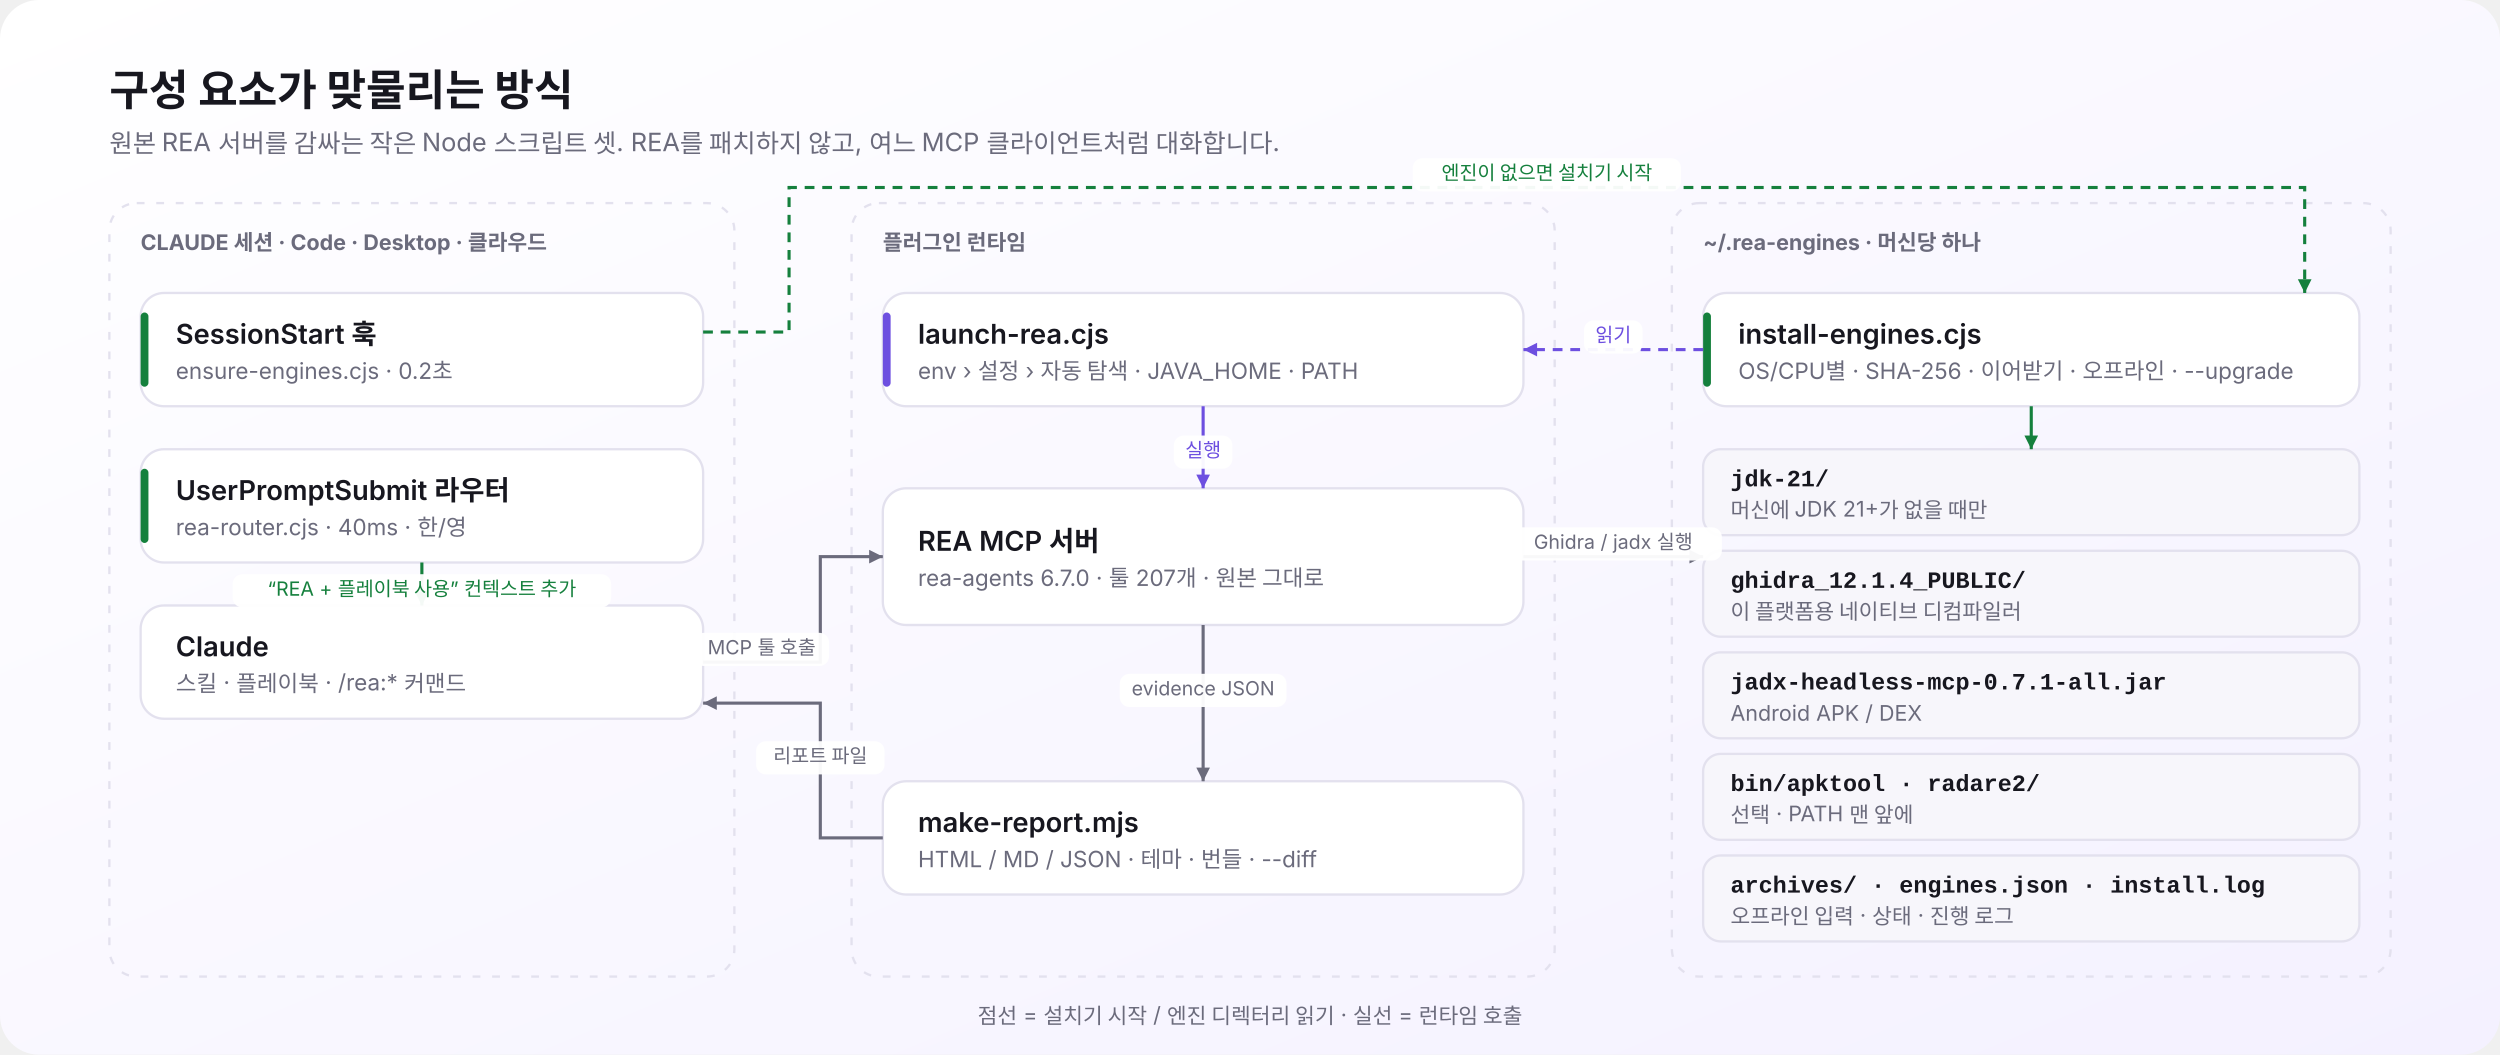
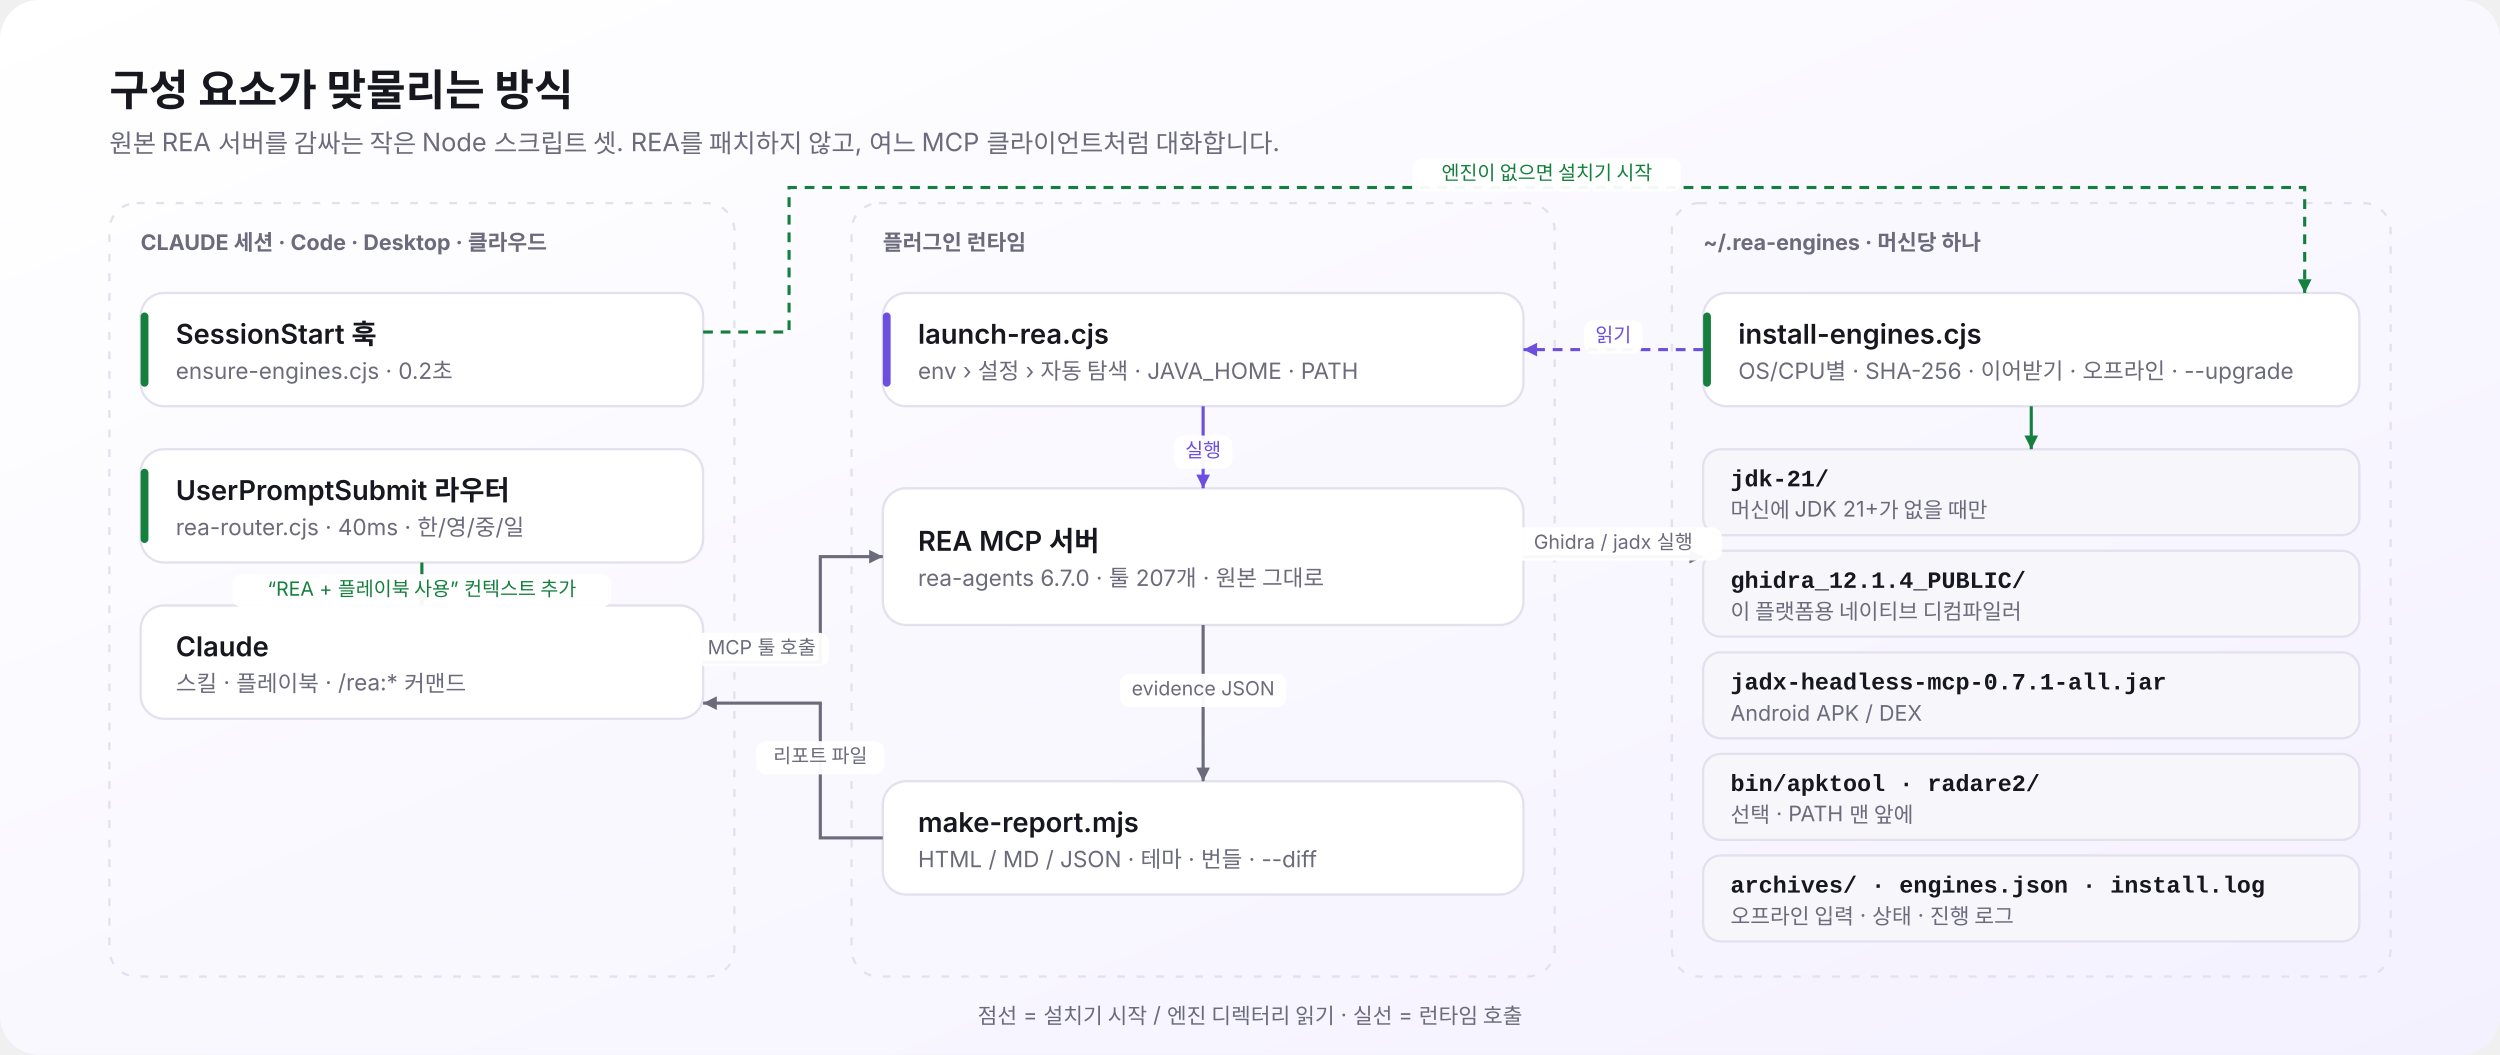
<svg xmlns="http://www.w3.org/2000/svg" width="1280" height="540" viewBox="0 0 1280 540" role="img" aria-label="아키텍처: SessionStart 훅이 엔진이 없으면 설치기를 띄우고, 설치기가 ~/.rea-engines를 쓰고, 런처가 그것을 읽어 원본 REA MCP 서버를 띄우며, UserPromptSubmit 라우터가 리버스 엔지니어링 프롬프트에 컨텍스트를 더하고, make-report가 evidence JSON을 리포트로 만듭니다">
  <defs>
    <linearGradient id="bg" x1="0" y1="0" x2="1" y2="1">
      <stop offset="0" stop-color="#ffffff" />
      <stop offset="1" stop-color="#f4f1ff" />
    </linearGradient>
    <linearGradient id="acc" x1="0" y1="0" x2="1" y2="0">
      <stop offset="0" stop-color="#6d4fe0" />
      <stop offset="1" stop-color="#5b3fd1" />
    </linearGradient>
    <marker id="arr" markerWidth="8" markerHeight="8" refX="7" refY="4" orient="auto" markerUnits="userSpaceOnUse">
      <path d="M0,0.5 L7,4 L0,7.5 z" fill="#6b6b7c" />
    </marker>
    <marker id="arrA" markerWidth="8" markerHeight="8" refX="7" refY="4" orient="auto" markerUnits="userSpaceOnUse">
      <path d="M0,0.5 L7,4 L0,7.5 z" fill="#6d4fe0" />
    </marker>
    <marker id="arrG" markerWidth="8" markerHeight="8" refX="7" refY="4" orient="auto" markerUnits="userSpaceOnUse">
      <path d="M0,0.5 L7,4 L0,7.5 z" fill="#15803d" />
    </marker>
  </defs>
  <rect width="1280" height="540" rx="20" fill="url(#bg)" />
-   <text x="56" y="54" font-family="Inter, ui-sans-serif, -apple-system, 'Segoe UI', Roboto, 'Apple SD Gothic Neo', 'Malgun Gothic', 'Noto Sans KR', Helvetica, Arial, sans-serif" font-size="22" font-weight="800" fill="#17171f" text-anchor="start" opacity="1">구성 요소가 맞물리는 방식</text>
-   <text x="56" y="78" font-family="Inter, ui-sans-serif, -apple-system, 'Segoe UI', Roboto, 'Apple SD Gothic Neo', 'Malgun Gothic', 'Noto Sans KR', Helvetica, Arial, sans-serif" font-size="13" font-weight="normal" fill="#6b6b7c" text-anchor="start" opacity="1">원본 REA 서버를 감싸는 작은 Node 스크립트 셋. REA를 패치하지 않고, 여느 MCP 클라이언트처럼 대화합니다.</text>
+   <text x="56" y="54" font-family="Inter, ui-sans-serif, -apple-system, 'Segoe UI', Roboto, 'Apple SD Gothic Neo', 'Malgun Gothic', 'PingFang SC', 'Hiragino Sans', 'Microsoft YaHei', 'Yu Gothic UI', 'Noto Sans KR', 'Noto Sans SC', 'Noto Sans JP', 'Noto Sans CJK SC', Helvetica, Arial, sans-serif" font-size="22" font-weight="800" fill="#17171f" text-anchor="start" opacity="1">구성 요소가 맞물리는 방식</text>
+   <text x="56" y="78" font-family="Inter, ui-sans-serif, -apple-system, 'Segoe UI', Roboto, 'Apple SD Gothic Neo', 'Malgun Gothic', 'PingFang SC', 'Hiragino Sans', 'Microsoft YaHei', 'Yu Gothic UI', 'Noto Sans KR', 'Noto Sans SC', 'Noto Sans JP', 'Noto Sans CJK SC', Helvetica, Arial, sans-serif" font-size="13" font-weight="normal" fill="#6b6b7c" text-anchor="start" opacity="1">원본 REA 서버를 감싸는 작은 Node 스크립트 셋. REA를 패치하지 않고, 여느 MCP 클라이언트처럼 대화합니다.</text>
  <rect x="56" y="104" width="320" height="396" rx="14" fill="none" stroke="#e3e1ee" stroke-width="1.2" stroke-dasharray="4 6" opacity="1" />
-   <text x="72" y="128" font-family="Inter, ui-sans-serif, -apple-system, 'Segoe UI', Roboto, 'Apple SD Gothic Neo', 'Malgun Gothic', 'Noto Sans KR', Helvetica, Arial, sans-serif" font-size="11" font-weight="700" fill="#6b6b7c" text-anchor="start" opacity="1">CLAUDE 세션  ·  Code · Desktop · 클라우드</text>
+   <text x="72" y="128" font-family="Inter, ui-sans-serif, -apple-system, 'Segoe UI', Roboto, 'Apple SD Gothic Neo', 'Malgun Gothic', 'PingFang SC', 'Hiragino Sans', 'Microsoft YaHei', 'Yu Gothic UI', 'Noto Sans KR', 'Noto Sans SC', 'Noto Sans JP', 'Noto Sans CJK SC', Helvetica, Arial, sans-serif" font-size="11" font-weight="700" fill="#6b6b7c" text-anchor="start" opacity="1">CLAUDE 세션  ·  Code · Desktop · 클라우드</text>
  <rect x="436" y="104" width="360" height="396" rx="14" fill="none" stroke="#e3e1ee" stroke-width="1.2" stroke-dasharray="4 6" opacity="1" />
-   <text x="452" y="128" font-family="Inter, ui-sans-serif, -apple-system, 'Segoe UI', Roboto, 'Apple SD Gothic Neo', 'Malgun Gothic', 'Noto Sans KR', Helvetica, Arial, sans-serif" font-size="11" font-weight="700" fill="#6b6b7c" text-anchor="start" opacity="1">플러그인 런타임</text>
+   <text x="452" y="128" font-family="Inter, ui-sans-serif, -apple-system, 'Segoe UI', Roboto, 'Apple SD Gothic Neo', 'Malgun Gothic', 'PingFang SC', 'Hiragino Sans', 'Microsoft YaHei', 'Yu Gothic UI', 'Noto Sans KR', 'Noto Sans SC', 'Noto Sans JP', 'Noto Sans CJK SC', Helvetica, Arial, sans-serif" font-size="11" font-weight="700" fill="#6b6b7c" text-anchor="start" opacity="1">플러그인 런타임</text>
  <rect x="856" y="104" width="368" height="396" rx="14" fill="none" stroke="#e3e1ee" stroke-width="1.2" stroke-dasharray="4 6" opacity="1" />
-   <text x="872" y="128" font-family="Inter, ui-sans-serif, -apple-system, 'Segoe UI', Roboto, 'Apple SD Gothic Neo', 'Malgun Gothic', 'Noto Sans KR', Helvetica, Arial, sans-serif" font-size="11" font-weight="700" fill="#6b6b7c" text-anchor="start" opacity="1">~/.rea-engines  ·  머신당 하나</text>
+   <text x="872" y="128" font-family="Inter, ui-sans-serif, -apple-system, 'Segoe UI', Roboto, 'Apple SD Gothic Neo', 'Malgun Gothic', 'PingFang SC', 'Hiragino Sans', 'Microsoft YaHei', 'Yu Gothic UI', 'Noto Sans KR', 'Noto Sans SC', 'Noto Sans JP', 'Noto Sans CJK SC', Helvetica, Arial, sans-serif" font-size="11" font-weight="700" fill="#6b6b7c" text-anchor="start" opacity="1">~/.rea-engines  ·  머신당 하나</text>
  <rect x="72" y="150" width="288" height="58" rx="12" fill="#ffffff" stroke="#e3e1ee" stroke-width="1.2" opacity="1" />
  <rect x="72" y="160" width="4" height="38" rx="2" fill="#15803d" />
-   <text x="90" y="176.0" font-family="Inter, ui-sans-serif, -apple-system, 'Segoe UI', Roboto, 'Apple SD Gothic Neo', 'Malgun Gothic', 'Noto Sans KR', Helvetica, Arial, sans-serif" font-size="14" font-weight="600" fill="#17171f" text-anchor="start" opacity="1">SessionStart 훅</text>
-   <text x="90" y="194.0" font-family="Inter, ui-sans-serif, -apple-system, 'Segoe UI', Roboto, 'Apple SD Gothic Neo', 'Malgun Gothic', 'Noto Sans KR', Helvetica, Arial, sans-serif" font-size="11.5" font-weight="normal" fill="#6b6b7c" text-anchor="start" opacity="1">ensure-engines.cjs · 0.2초</text>
+   <text x="90" y="176.0" font-family="Inter, ui-sans-serif, -apple-system, 'Segoe UI', Roboto, 'Apple SD Gothic Neo', 'Malgun Gothic', 'PingFang SC', 'Hiragino Sans', 'Microsoft YaHei', 'Yu Gothic UI', 'Noto Sans KR', 'Noto Sans SC', 'Noto Sans JP', 'Noto Sans CJK SC', Helvetica, Arial, sans-serif" font-size="14" font-weight="600" fill="#17171f" text-anchor="start" opacity="1">SessionStart 훅</text>
+   <text x="90" y="194.0" font-family="Inter, ui-sans-serif, -apple-system, 'Segoe UI', Roboto, 'Apple SD Gothic Neo', 'Malgun Gothic', 'PingFang SC', 'Hiragino Sans', 'Microsoft YaHei', 'Yu Gothic UI', 'Noto Sans KR', 'Noto Sans SC', 'Noto Sans JP', 'Noto Sans CJK SC', Helvetica, Arial, sans-serif" font-size="11.5" font-weight="normal" fill="#6b6b7c" text-anchor="start" opacity="1">ensure-engines.cjs · 0.2초</text>
  <rect x="72" y="230" width="288" height="58" rx="12" fill="#ffffff" stroke="#e3e1ee" stroke-width="1.2" opacity="1" />
  <rect x="72" y="240" width="4" height="38" rx="2" fill="#15803d" />
-   <text x="90" y="256.0" font-family="Inter, ui-sans-serif, -apple-system, 'Segoe UI', Roboto, 'Apple SD Gothic Neo', 'Malgun Gothic', 'Noto Sans KR', Helvetica, Arial, sans-serif" font-size="14" font-weight="600" fill="#17171f" text-anchor="start" opacity="1">UserPromptSubmit 라우터</text>
-   <text x="90" y="274.0" font-family="Inter, ui-sans-serif, -apple-system, 'Segoe UI', Roboto, 'Apple SD Gothic Neo', 'Malgun Gothic', 'Noto Sans KR', Helvetica, Arial, sans-serif" font-size="11.5" font-weight="normal" fill="#6b6b7c" text-anchor="start" opacity="1">rea-router.cjs · 40ms · 한/영</text>
+   <text x="90" y="256.0" font-family="Inter, ui-sans-serif, -apple-system, 'Segoe UI', Roboto, 'Apple SD Gothic Neo', 'Malgun Gothic', 'PingFang SC', 'Hiragino Sans', 'Microsoft YaHei', 'Yu Gothic UI', 'Noto Sans KR', 'Noto Sans SC', 'Noto Sans JP', 'Noto Sans CJK SC', Helvetica, Arial, sans-serif" font-size="14" font-weight="600" fill="#17171f" text-anchor="start" opacity="1">UserPromptSubmit 라우터</text>
+   <text x="90" y="274.0" font-family="Inter, ui-sans-serif, -apple-system, 'Segoe UI', Roboto, 'Apple SD Gothic Neo', 'Malgun Gothic', 'PingFang SC', 'Hiragino Sans', 'Microsoft YaHei', 'Yu Gothic UI', 'Noto Sans KR', 'Noto Sans SC', 'Noto Sans JP', 'Noto Sans CJK SC', Helvetica, Arial, sans-serif" font-size="11.5" font-weight="normal" fill="#6b6b7c" text-anchor="start" opacity="1">rea-router.cjs · 40ms · 한/영/중/일</text>
  <rect x="72" y="310" width="288" height="58" rx="12" fill="#ffffff" stroke="#e3e1ee" stroke-width="1.2" opacity="1" />
-   <text x="90" y="336.0" font-family="Inter, ui-sans-serif, -apple-system, 'Segoe UI', Roboto, 'Apple SD Gothic Neo', 'Malgun Gothic', 'Noto Sans KR', Helvetica, Arial, sans-serif" font-size="14" font-weight="600" fill="#17171f" text-anchor="start" opacity="1">Claude</text>
-   <text x="90" y="354.0" font-family="Inter, ui-sans-serif, -apple-system, 'Segoe UI', Roboto, 'Apple SD Gothic Neo', 'Malgun Gothic', 'Noto Sans KR', Helvetica, Arial, sans-serif" font-size="11.5" font-weight="normal" fill="#6b6b7c" text-anchor="start" opacity="1">스킬 · 플레이북 · /rea:* 커맨드</text>
+   <text x="90" y="336.0" font-family="Inter, ui-sans-serif, -apple-system, 'Segoe UI', Roboto, 'Apple SD Gothic Neo', 'Malgun Gothic', 'PingFang SC', 'Hiragino Sans', 'Microsoft YaHei', 'Yu Gothic UI', 'Noto Sans KR', 'Noto Sans SC', 'Noto Sans JP', 'Noto Sans CJK SC', Helvetica, Arial, sans-serif" font-size="14" font-weight="600" fill="#17171f" text-anchor="start" opacity="1">Claude</text>
+   <text x="90" y="354.0" font-family="Inter, ui-sans-serif, -apple-system, 'Segoe UI', Roboto, 'Apple SD Gothic Neo', 'Malgun Gothic', 'PingFang SC', 'Hiragino Sans', 'Microsoft YaHei', 'Yu Gothic UI', 'Noto Sans KR', 'Noto Sans SC', 'Noto Sans JP', 'Noto Sans CJK SC', Helvetica, Arial, sans-serif" font-size="11.5" font-weight="normal" fill="#6b6b7c" text-anchor="start" opacity="1">스킬 · 플레이북 · /rea:* 커맨드</text>
  <rect x="452" y="150" width="328" height="58" rx="12" fill="#ffffff" stroke="#e3e1ee" stroke-width="1.2" opacity="1" />
  <rect x="452" y="160" width="4" height="38" rx="2" fill="#6d4fe0" />
-   <text x="470" y="176.0" font-family="Inter, ui-sans-serif, -apple-system, 'Segoe UI', Roboto, 'Apple SD Gothic Neo', 'Malgun Gothic', 'Noto Sans KR', Helvetica, Arial, sans-serif" font-size="14" font-weight="600" fill="#17171f" text-anchor="start" opacity="1">launch-rea.cjs</text>
-   <text x="470" y="194.0" font-family="Inter, ui-sans-serif, -apple-system, 'Segoe UI', Roboto, 'Apple SD Gothic Neo', 'Malgun Gothic', 'Noto Sans KR', Helvetica, Arial, sans-serif" font-size="11.5" font-weight="normal" fill="#6b6b7c" text-anchor="start" opacity="1">env › 설정 › 자동 탐색 · JAVA_HOME · PATH</text>
+   <text x="470" y="176.0" font-family="Inter, ui-sans-serif, -apple-system, 'Segoe UI', Roboto, 'Apple SD Gothic Neo', 'Malgun Gothic', 'PingFang SC', 'Hiragino Sans', 'Microsoft YaHei', 'Yu Gothic UI', 'Noto Sans KR', 'Noto Sans SC', 'Noto Sans JP', 'Noto Sans CJK SC', Helvetica, Arial, sans-serif" font-size="14" font-weight="600" fill="#17171f" text-anchor="start" opacity="1">launch-rea.cjs</text>
+   <text x="470" y="194.0" font-family="Inter, ui-sans-serif, -apple-system, 'Segoe UI', Roboto, 'Apple SD Gothic Neo', 'Malgun Gothic', 'PingFang SC', 'Hiragino Sans', 'Microsoft YaHei', 'Yu Gothic UI', 'Noto Sans KR', 'Noto Sans SC', 'Noto Sans JP', 'Noto Sans CJK SC', Helvetica, Arial, sans-serif" font-size="11.5" font-weight="normal" fill="#6b6b7c" text-anchor="start" opacity="1">env › 설정 › 자동 탐색 · JAVA_HOME · PATH</text>
  <rect x="452" y="250" width="328" height="70" rx="12" fill="#ffffff" stroke="#e3e1ee" stroke-width="1.2" opacity="1" />
-   <text x="470" y="282.0" font-family="Inter, ui-sans-serif, -apple-system, 'Segoe UI', Roboto, 'Apple SD Gothic Neo', 'Malgun Gothic', 'Noto Sans KR', Helvetica, Arial, sans-serif" font-size="14" font-weight="600" fill="#17171f" text-anchor="start" opacity="1">REA MCP 서버</text>
-   <text x="470" y="300.0" font-family="Inter, ui-sans-serif, -apple-system, 'Segoe UI', Roboto, 'Apple SD Gothic Neo', 'Malgun Gothic', 'Noto Sans KR', Helvetica, Arial, sans-serif" font-size="11.5" font-weight="normal" fill="#6b6b7c" text-anchor="start" opacity="1">rea-agents 6.7.0 · 툴 207개 · 원본 그대로</text>
+   <text x="470" y="282.0" font-family="Inter, ui-sans-serif, -apple-system, 'Segoe UI', Roboto, 'Apple SD Gothic Neo', 'Malgun Gothic', 'PingFang SC', 'Hiragino Sans', 'Microsoft YaHei', 'Yu Gothic UI', 'Noto Sans KR', 'Noto Sans SC', 'Noto Sans JP', 'Noto Sans CJK SC', Helvetica, Arial, sans-serif" font-size="14" font-weight="600" fill="#17171f" text-anchor="start" opacity="1">REA MCP 서버</text>
+   <text x="470" y="300.0" font-family="Inter, ui-sans-serif, -apple-system, 'Segoe UI', Roboto, 'Apple SD Gothic Neo', 'Malgun Gothic', 'PingFang SC', 'Hiragino Sans', 'Microsoft YaHei', 'Yu Gothic UI', 'Noto Sans KR', 'Noto Sans SC', 'Noto Sans JP', 'Noto Sans CJK SC', Helvetica, Arial, sans-serif" font-size="11.5" font-weight="normal" fill="#6b6b7c" text-anchor="start" opacity="1">rea-agents 6.7.0 · 툴 207개 · 원본 그대로</text>
  <rect x="452" y="400" width="328" height="58" rx="12" fill="#ffffff" stroke="#e3e1ee" stroke-width="1.2" opacity="1" />
-   <text x="470" y="426.0" font-family="Inter, ui-sans-serif, -apple-system, 'Segoe UI', Roboto, 'Apple SD Gothic Neo', 'Malgun Gothic', 'Noto Sans KR', Helvetica, Arial, sans-serif" font-size="14" font-weight="600" fill="#17171f" text-anchor="start" opacity="1">make-report.mjs</text>
-   <text x="470" y="444.0" font-family="Inter, ui-sans-serif, -apple-system, 'Segoe UI', Roboto, 'Apple SD Gothic Neo', 'Malgun Gothic', 'Noto Sans KR', Helvetica, Arial, sans-serif" font-size="11.5" font-weight="normal" fill="#6b6b7c" text-anchor="start" opacity="1">HTML / MD / JSON · 테마 · 번들 · --diff</text>
+   <text x="470" y="426.0" font-family="Inter, ui-sans-serif, -apple-system, 'Segoe UI', Roboto, 'Apple SD Gothic Neo', 'Malgun Gothic', 'PingFang SC', 'Hiragino Sans', 'Microsoft YaHei', 'Yu Gothic UI', 'Noto Sans KR', 'Noto Sans SC', 'Noto Sans JP', 'Noto Sans CJK SC', Helvetica, Arial, sans-serif" font-size="14" font-weight="600" fill="#17171f" text-anchor="start" opacity="1">make-report.mjs</text>
+   <text x="470" y="444.0" font-family="Inter, ui-sans-serif, -apple-system, 'Segoe UI', Roboto, 'Apple SD Gothic Neo', 'Malgun Gothic', 'PingFang SC', 'Hiragino Sans', 'Microsoft YaHei', 'Yu Gothic UI', 'Noto Sans KR', 'Noto Sans SC', 'Noto Sans JP', 'Noto Sans CJK SC', Helvetica, Arial, sans-serif" font-size="11.5" font-weight="normal" fill="#6b6b7c" text-anchor="start" opacity="1">HTML / MD / JSON · 테마 · 번들 · --diff</text>
  <rect x="872" y="150" width="336" height="58" rx="12" fill="#ffffff" stroke="#e3e1ee" stroke-width="1.2" opacity="1" />
  <rect x="872" y="160" width="4" height="38" rx="2" fill="#15803d" />
-   <text x="890" y="176.0" font-family="Inter, ui-sans-serif, -apple-system, 'Segoe UI', Roboto, 'Apple SD Gothic Neo', 'Malgun Gothic', 'Noto Sans KR', Helvetica, Arial, sans-serif" font-size="14" font-weight="600" fill="#17171f" text-anchor="start" opacity="1">install-engines.cjs</text>
-   <text x="890" y="194.0" font-family="Inter, ui-sans-serif, -apple-system, 'Segoe UI', Roboto, 'Apple SD Gothic Neo', 'Malgun Gothic', 'Noto Sans KR', Helvetica, Arial, sans-serif" font-size="11.5" font-weight="normal" fill="#6b6b7c" text-anchor="start" opacity="1">OS/CPU별 · SHA-256 · 이어받기 · 오프라인 · --upgrade</text>
+   <text x="890" y="176.0" font-family="Inter, ui-sans-serif, -apple-system, 'Segoe UI', Roboto, 'Apple SD Gothic Neo', 'Malgun Gothic', 'PingFang SC', 'Hiragino Sans', 'Microsoft YaHei', 'Yu Gothic UI', 'Noto Sans KR', 'Noto Sans SC', 'Noto Sans JP', 'Noto Sans CJK SC', Helvetica, Arial, sans-serif" font-size="14" font-weight="600" fill="#17171f" text-anchor="start" opacity="1">install-engines.cjs</text>
+   <text x="890" y="194.0" font-family="Inter, ui-sans-serif, -apple-system, 'Segoe UI', Roboto, 'Apple SD Gothic Neo', 'Malgun Gothic', 'PingFang SC', 'Hiragino Sans', 'Microsoft YaHei', 'Yu Gothic UI', 'Noto Sans KR', 'Noto Sans SC', 'Noto Sans JP', 'Noto Sans CJK SC', Helvetica, Arial, sans-serif" font-size="11.5" font-weight="normal" fill="#6b6b7c" text-anchor="start" opacity="1">OS/CPU별 · SHA-256 · 이어받기 · 오프라인 · --upgrade</text>
  <rect x="872" y="230" width="336" height="44" rx="9" fill="#f7f6fb" stroke="#e3e1ee" stroke-width="1.2" opacity="1" />
  <text x="886" y="249" font-family="ui-monospace, SFMono-Regular, Menlo, Consolas, 'Liberation Mono', monospace" font-size="12" font-weight="600" fill="#17171f" text-anchor="start" opacity="1">jdk-21/</text>
-   <text x="886" y="265" font-family="Inter, ui-sans-serif, -apple-system, 'Segoe UI', Roboto, 'Apple SD Gothic Neo', 'Malgun Gothic', 'Noto Sans KR', Helvetica, Arial, sans-serif" font-size="11" font-weight="normal" fill="#6b6b7c" text-anchor="start" opacity="1">머신에 JDK 21+가 없을 때만</text>
+   <text x="886" y="265" font-family="Inter, ui-sans-serif, -apple-system, 'Segoe UI', Roboto, 'Apple SD Gothic Neo', 'Malgun Gothic', 'PingFang SC', 'Hiragino Sans', 'Microsoft YaHei', 'Yu Gothic UI', 'Noto Sans KR', 'Noto Sans SC', 'Noto Sans JP', 'Noto Sans CJK SC', Helvetica, Arial, sans-serif" font-size="11" font-weight="normal" fill="#6b6b7c" text-anchor="start" opacity="1">머신에 JDK 21+가 없을 때만</text>
  <rect x="872" y="282" width="336" height="44" rx="9" fill="#f7f6fb" stroke="#e3e1ee" stroke-width="1.2" opacity="1" />
  <text x="886" y="301" font-family="ui-monospace, SFMono-Regular, Menlo, Consolas, 'Liberation Mono', monospace" font-size="12" font-weight="600" fill="#17171f" text-anchor="start" opacity="1">ghidra_12.1.4_PUBLIC/</text>
-   <text x="886" y="317" font-family="Inter, ui-sans-serif, -apple-system, 'Segoe UI', Roboto, 'Apple SD Gothic Neo', 'Malgun Gothic', 'Noto Sans KR', Helvetica, Arial, sans-serif" font-size="11" font-weight="normal" fill="#6b6b7c" text-anchor="start" opacity="1">이 플랫폼용 네이티브 디컴파일러</text>
+   <text x="886" y="317" font-family="Inter, ui-sans-serif, -apple-system, 'Segoe UI', Roboto, 'Apple SD Gothic Neo', 'Malgun Gothic', 'PingFang SC', 'Hiragino Sans', 'Microsoft YaHei', 'Yu Gothic UI', 'Noto Sans KR', 'Noto Sans SC', 'Noto Sans JP', 'Noto Sans CJK SC', Helvetica, Arial, sans-serif" font-size="11" font-weight="normal" fill="#6b6b7c" text-anchor="start" opacity="1">이 플랫폼용 네이티브 디컴파일러</text>
  <rect x="872" y="334" width="336" height="44" rx="9" fill="#f7f6fb" stroke="#e3e1ee" stroke-width="1.2" opacity="1" />
  <text x="886" y="353" font-family="ui-monospace, SFMono-Regular, Menlo, Consolas, 'Liberation Mono', monospace" font-size="12" font-weight="600" fill="#17171f" text-anchor="start" opacity="1">jadx-headless-mcp-0.7.1-all.jar</text>
-   <text x="886" y="369" font-family="Inter, ui-sans-serif, -apple-system, 'Segoe UI', Roboto, 'Apple SD Gothic Neo', 'Malgun Gothic', 'Noto Sans KR', Helvetica, Arial, sans-serif" font-size="11" font-weight="normal" fill="#6b6b7c" text-anchor="start" opacity="1">Android APK / DEX</text>
+   <text x="886" y="369" font-family="Inter, ui-sans-serif, -apple-system, 'Segoe UI', Roboto, 'Apple SD Gothic Neo', 'Malgun Gothic', 'PingFang SC', 'Hiragino Sans', 'Microsoft YaHei', 'Yu Gothic UI', 'Noto Sans KR', 'Noto Sans SC', 'Noto Sans JP', 'Noto Sans CJK SC', Helvetica, Arial, sans-serif" font-size="11" font-weight="normal" fill="#6b6b7c" text-anchor="start" opacity="1">Android APK / DEX</text>
  <rect x="872" y="386" width="336" height="44" rx="9" fill="#f7f6fb" stroke="#e3e1ee" stroke-width="1.2" opacity="1" />
  <text x="886" y="405" font-family="ui-monospace, SFMono-Regular, Menlo, Consolas, 'Liberation Mono', monospace" font-size="12" font-weight="600" fill="#17171f" text-anchor="start" opacity="1">bin/apktool · radare2/</text>
-   <text x="886" y="421" font-family="Inter, ui-sans-serif, -apple-system, 'Segoe UI', Roboto, 'Apple SD Gothic Neo', 'Malgun Gothic', 'Noto Sans KR', Helvetica, Arial, sans-serif" font-size="11" font-weight="normal" fill="#6b6b7c" text-anchor="start" opacity="1">선택 · PATH 맨 앞에</text>
+   <text x="886" y="421" font-family="Inter, ui-sans-serif, -apple-system, 'Segoe UI', Roboto, 'Apple SD Gothic Neo', 'Malgun Gothic', 'PingFang SC', 'Hiragino Sans', 'Microsoft YaHei', 'Yu Gothic UI', 'Noto Sans KR', 'Noto Sans SC', 'Noto Sans JP', 'Noto Sans CJK SC', Helvetica, Arial, sans-serif" font-size="11" font-weight="normal" fill="#6b6b7c" text-anchor="start" opacity="1">선택 · PATH 맨 앞에</text>
  <rect x="872" y="438" width="336" height="44" rx="9" fill="#f7f6fb" stroke="#e3e1ee" stroke-width="1.2" opacity="1" />
  <text x="886" y="457" font-family="ui-monospace, SFMono-Regular, Menlo, Consolas, 'Liberation Mono', monospace" font-size="12" font-weight="600" fill="#17171f" text-anchor="start" opacity="1">archives/ · engines.json · install.log</text>
-   <text x="886" y="473" font-family="Inter, ui-sans-serif, -apple-system, 'Segoe UI', Roboto, 'Apple SD Gothic Neo', 'Malgun Gothic', 'Noto Sans KR', Helvetica, Arial, sans-serif" font-size="11" font-weight="normal" fill="#6b6b7c" text-anchor="start" opacity="1">오프라인 입력 · 상태 · 진행 로그</text>
+   <text x="886" y="473" font-family="Inter, ui-sans-serif, -apple-system, 'Segoe UI', Roboto, 'Apple SD Gothic Neo', 'Malgun Gothic', 'PingFang SC', 'Hiragino Sans', 'Microsoft YaHei', 'Yu Gothic UI', 'Noto Sans KR', 'Noto Sans SC', 'Noto Sans JP', 'Noto Sans CJK SC', Helvetica, Arial, sans-serif" font-size="11" font-weight="normal" fill="#6b6b7c" text-anchor="start" opacity="1">오프라인 입력 · 상태 · 진행 로그</text>
  <path d="M360,170 L404,170 L404,96 L1180,96 L1180,150" fill="none" stroke="#15803d" stroke-width="1.6" stroke-dasharray="5 4" marker-end="url(#arrG)" />
  <rect x="723.3" y="81.0" width="137.4" height="17" rx="5" fill="#ffffff" opacity="0.95" />
-   <text x="792.0" y="92.0" font-family="Inter, ui-sans-serif, -apple-system, 'Segoe UI', Roboto, 'Apple SD Gothic Neo', 'Malgun Gothic', 'Noto Sans KR', Helvetica, Arial, sans-serif" font-size="10" font-weight="normal" fill="#15803d" text-anchor="middle" opacity="1">엔진이 없으면 설치기 시작</text>
+   <text x="792.0" y="92.0" font-family="Inter, ui-sans-serif, -apple-system, 'Segoe UI', Roboto, 'Apple SD Gothic Neo', 'Malgun Gothic', 'PingFang SC', 'Hiragino Sans', 'Microsoft YaHei', 'Yu Gothic UI', 'Noto Sans KR', 'Noto Sans SC', 'Noto Sans JP', 'Noto Sans CJK SC', Helvetica, Arial, sans-serif" font-size="10" font-weight="normal" fill="#15803d" text-anchor="middle" opacity="1">엔진이 없으면 설치기 시작</text>
  <path d="M1040,208 L1040,230" fill="none" stroke="#15803d" stroke-width="1.6" marker-end="url(#arrG)" />
  <path d="M872,179 L780,179" fill="none" stroke="#6d4fe0" stroke-width="1.6" stroke-dasharray="5 4" marker-end="url(#arrA)" />
  <rect x="811.0" y="164.0" width="30.0" height="17" rx="5" fill="#ffffff" opacity="0.95" />
-   <text x="826.0" y="175.0" font-family="Inter, ui-sans-serif, -apple-system, 'Segoe UI', Roboto, 'Apple SD Gothic Neo', 'Malgun Gothic', 'Noto Sans KR', Helvetica, Arial, sans-serif" font-size="10" font-weight="normal" fill="#6d4fe0" text-anchor="middle" opacity="1">읽기</text>
+   <text x="826.0" y="175.0" font-family="Inter, ui-sans-serif, -apple-system, 'Segoe UI', Roboto, 'Apple SD Gothic Neo', 'Malgun Gothic', 'PingFang SC', 'Hiragino Sans', 'Microsoft YaHei', 'Yu Gothic UI', 'Noto Sans KR', 'Noto Sans SC', 'Noto Sans JP', 'Noto Sans CJK SC', Helvetica, Arial, sans-serif" font-size="10" font-weight="normal" fill="#6d4fe0" text-anchor="middle" opacity="1">읽기</text>
  <path d="M616,208 L616,250" fill="none" stroke="#6d4fe0" stroke-width="1.6" marker-end="url(#arrA)" />
  <rect x="601.0" y="223.0" width="30.0" height="17" rx="5" fill="#ffffff" opacity="0.95" />
-   <text x="616.0" y="234.0" font-family="Inter, ui-sans-serif, -apple-system, 'Segoe UI', Roboto, 'Apple SD Gothic Neo', 'Malgun Gothic', 'Noto Sans KR', Helvetica, Arial, sans-serif" font-size="10" font-weight="normal" fill="#6d4fe0" text-anchor="middle" opacity="1">실행</text>
+   <text x="616.0" y="234.0" font-family="Inter, ui-sans-serif, -apple-system, 'Segoe UI', Roboto, 'Apple SD Gothic Neo', 'Malgun Gothic', 'PingFang SC', 'Hiragino Sans', 'Microsoft YaHei', 'Yu Gothic UI', 'Noto Sans KR', 'Noto Sans SC', 'Noto Sans JP', 'Noto Sans CJK SC', Helvetica, Arial, sans-serif" font-size="10" font-weight="normal" fill="#6d4fe0" text-anchor="middle" opacity="1">실행</text>
  <path d="M216,288 L216,310" fill="none" stroke="#15803d" stroke-width="1.6" marker-end="url(#arrG)" />
  <rect x="119.1" y="294.0" width="193.8" height="17" rx="5" fill="#ffffff" opacity="0.95" />
-   <text x="216.0" y="305.0" font-family="Inter, ui-sans-serif, -apple-system, 'Segoe UI', Roboto, 'Apple SD Gothic Neo', 'Malgun Gothic', 'Noto Sans KR', Helvetica, Arial, sans-serif" font-size="10" font-weight="normal" fill="#15803d" text-anchor="middle" opacity="1">“REA + 플레이북 사용” 컨텍스트 추가</text>
+   <text x="216.0" y="305.0" font-family="Inter, ui-sans-serif, -apple-system, 'Segoe UI', Roboto, 'Apple SD Gothic Neo', 'Malgun Gothic', 'PingFang SC', 'Hiragino Sans', 'Microsoft YaHei', 'Yu Gothic UI', 'Noto Sans KR', 'Noto Sans SC', 'Noto Sans JP', 'Noto Sans CJK SC', Helvetica, Arial, sans-serif" font-size="10" font-weight="normal" fill="#15803d" text-anchor="middle" opacity="1">“REA + 플레이북 사용” 컨텍스트 추가</text>
  <path d="M360,339 L420,339 L420,285 L452,285" fill="none" stroke="#6b6b7c" stroke-width="1.6" marker-end="url(#arr)" />
  <rect x="355.5" y="324.0" width="69.0" height="17" rx="5" fill="#ffffff" opacity="0.95" />
-   <text x="390.0" y="335.0" font-family="Inter, ui-sans-serif, -apple-system, 'Segoe UI', Roboto, 'Apple SD Gothic Neo', 'Malgun Gothic', 'Noto Sans KR', Helvetica, Arial, sans-serif" font-size="10" font-weight="normal" fill="#6b6b7c" text-anchor="middle" opacity="1">MCP 툴 호출</text>
+   <text x="390.0" y="335.0" font-family="Inter, ui-sans-serif, -apple-system, 'Segoe UI', Roboto, 'Apple SD Gothic Neo', 'Malgun Gothic', 'PingFang SC', 'Hiragino Sans', 'Microsoft YaHei', 'Yu Gothic UI', 'Noto Sans KR', 'Noto Sans SC', 'Noto Sans JP', 'Noto Sans CJK SC', Helvetica, Arial, sans-serif" font-size="10" font-weight="normal" fill="#6b6b7c" text-anchor="middle" opacity="1">MCP 툴 호출</text>
  <path d="M616,320 L616,400" fill="none" stroke="#6b6b7c" stroke-width="1.6" marker-end="url(#arr)" />
  <rect x="573.3" y="345.0" width="85.4" height="17" rx="5" fill="#ffffff" opacity="0.95" />
-   <text x="616.0" y="356.0" font-family="Inter, ui-sans-serif, -apple-system, 'Segoe UI', Roboto, 'Apple SD Gothic Neo', 'Malgun Gothic', 'Noto Sans KR', Helvetica, Arial, sans-serif" font-size="10" font-weight="normal" fill="#6b6b7c" text-anchor="middle" opacity="1">evidence JSON</text>
+   <text x="616.0" y="356.0" font-family="Inter, ui-sans-serif, -apple-system, 'Segoe UI', Roboto, 'Apple SD Gothic Neo', 'Malgun Gothic', 'PingFang SC', 'Hiragino Sans', 'Microsoft YaHei', 'Yu Gothic UI', 'Noto Sans KR', 'Noto Sans SC', 'Noto Sans JP', 'Noto Sans CJK SC', Helvetica, Arial, sans-serif" font-size="10" font-weight="normal" fill="#6b6b7c" text-anchor="middle" opacity="1">evidence JSON</text>
  <path d="M780,285 L872,285" fill="none" stroke="#6b6b7c" stroke-width="1.6" marker-end="url(#arr)" />
  <rect x="770.4" y="270.0" width="111.2" height="17" rx="5" fill="#ffffff" opacity="0.95" />
-   <text x="826.0" y="281.0" font-family="Inter, ui-sans-serif, -apple-system, 'Segoe UI', Roboto, 'Apple SD Gothic Neo', 'Malgun Gothic', 'Noto Sans KR', Helvetica, Arial, sans-serif" font-size="10" font-weight="normal" fill="#6b6b7c" text-anchor="middle" opacity="1">Ghidra / jadx 실행</text>
+   <text x="826.0" y="281.0" font-family="Inter, ui-sans-serif, -apple-system, 'Segoe UI', Roboto, 'Apple SD Gothic Neo', 'Malgun Gothic', 'PingFang SC', 'Hiragino Sans', 'Microsoft YaHei', 'Yu Gothic UI', 'Noto Sans KR', 'Noto Sans SC', 'Noto Sans JP', 'Noto Sans CJK SC', Helvetica, Arial, sans-serif" font-size="10" font-weight="normal" fill="#6b6b7c" text-anchor="middle" opacity="1">Ghidra / jadx 실행</text>
  <path d="M452,429 L420,429 L420,360 L360,360" fill="none" stroke="#6b6b7c" stroke-width="1.6" marker-end="url(#arr)" />
  <rect x="387.1" y="379.5" width="65.8" height="17" rx="5" fill="#ffffff" opacity="0.95" />
-   <text x="420.0" y="390.5" font-family="Inter, ui-sans-serif, -apple-system, 'Segoe UI', Roboto, 'Apple SD Gothic Neo', 'Malgun Gothic', 'Noto Sans KR', Helvetica, Arial, sans-serif" font-size="10" font-weight="normal" fill="#6b6b7c" text-anchor="middle" opacity="1">리포트 파일</text>
-   <text x="640" y="524" font-family="Inter, ui-sans-serif, -apple-system, 'Segoe UI', Roboto, 'Apple SD Gothic Neo', 'Malgun Gothic', 'Noto Sans KR', Helvetica, Arial, sans-serif" font-size="11" font-weight="normal" fill="#6b6b7c" text-anchor="middle" opacity="1">점선 = 설치기 시작 / 엔진 디렉터리 읽기 · 실선 = 런타임 호출</text>
+   <text x="420.0" y="390.5" font-family="Inter, ui-sans-serif, -apple-system, 'Segoe UI', Roboto, 'Apple SD Gothic Neo', 'Malgun Gothic', 'PingFang SC', 'Hiragino Sans', 'Microsoft YaHei', 'Yu Gothic UI', 'Noto Sans KR', 'Noto Sans SC', 'Noto Sans JP', 'Noto Sans CJK SC', Helvetica, Arial, sans-serif" font-size="10" font-weight="normal" fill="#6b6b7c" text-anchor="middle" opacity="1">리포트 파일</text>
+   <text x="640" y="524" font-family="Inter, ui-sans-serif, -apple-system, 'Segoe UI', Roboto, 'Apple SD Gothic Neo', 'Malgun Gothic', 'PingFang SC', 'Hiragino Sans', 'Microsoft YaHei', 'Yu Gothic UI', 'Noto Sans KR', 'Noto Sans SC', 'Noto Sans JP', 'Noto Sans CJK SC', Helvetica, Arial, sans-serif" font-size="11" font-weight="normal" fill="#6b6b7c" text-anchor="middle" opacity="1">점선 = 설치기 시작 / 엔진 디렉터리 읽기 · 실선 = 런타임 호출</text>
</svg>
